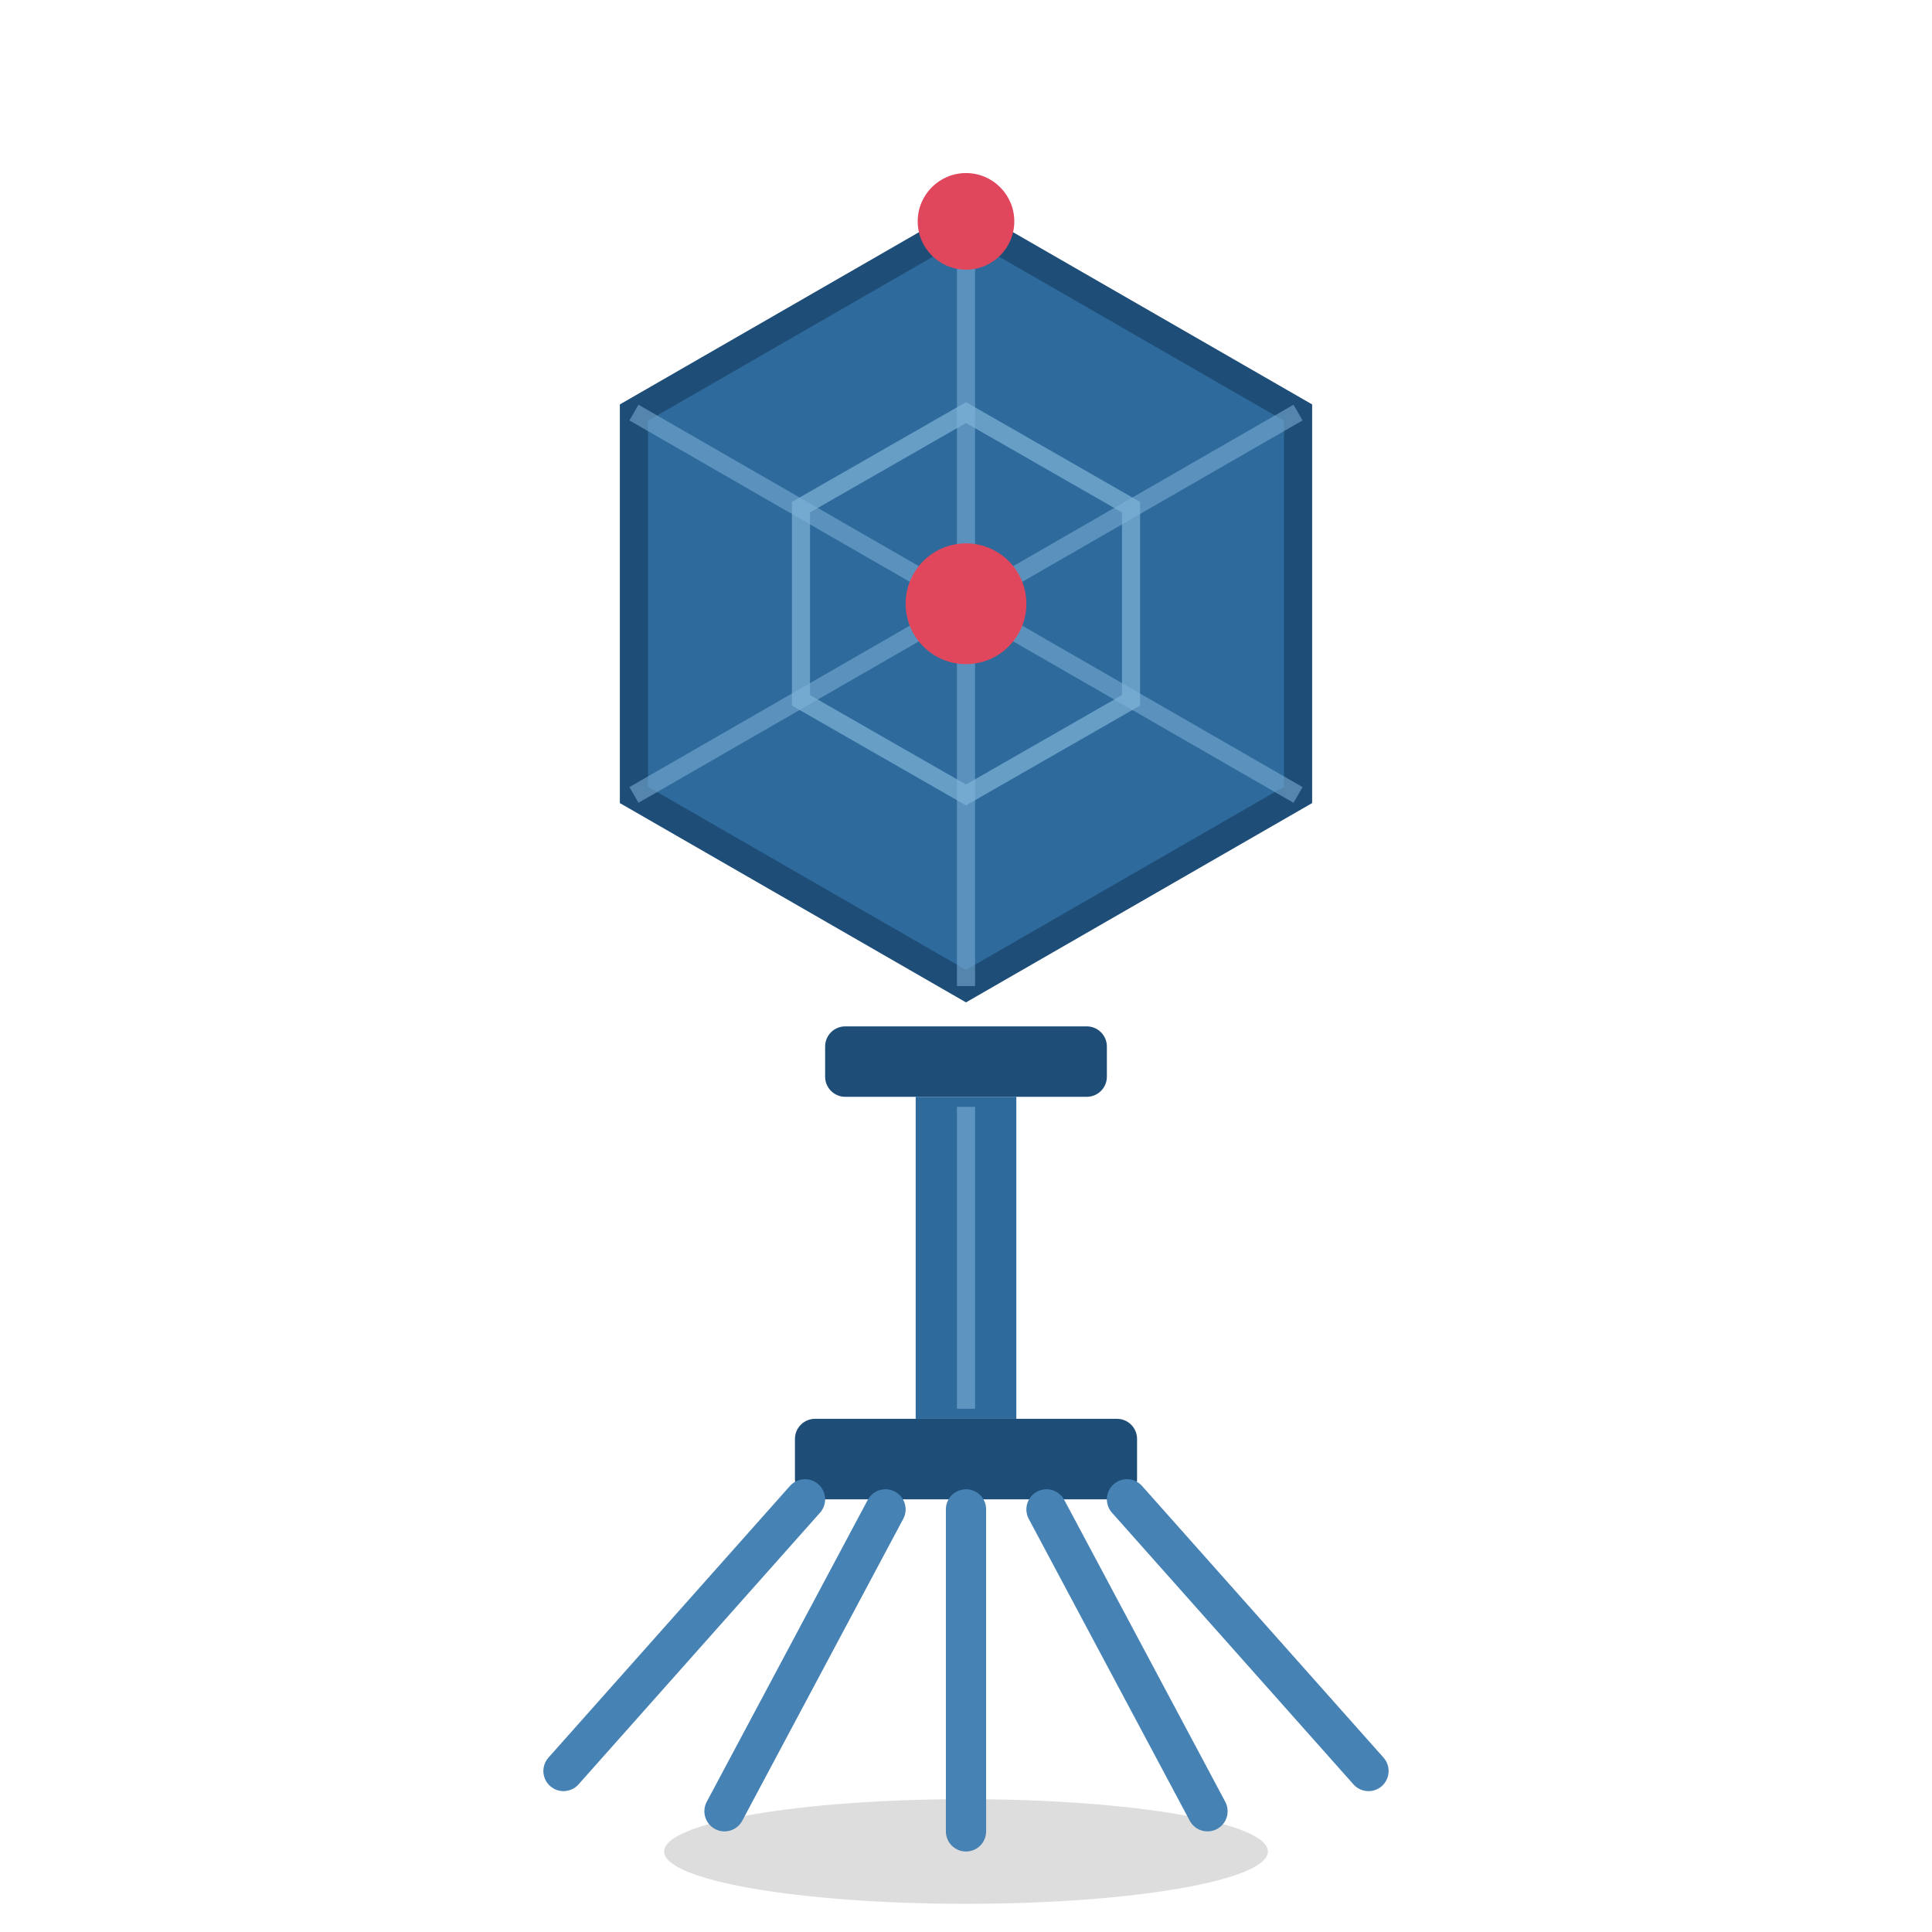
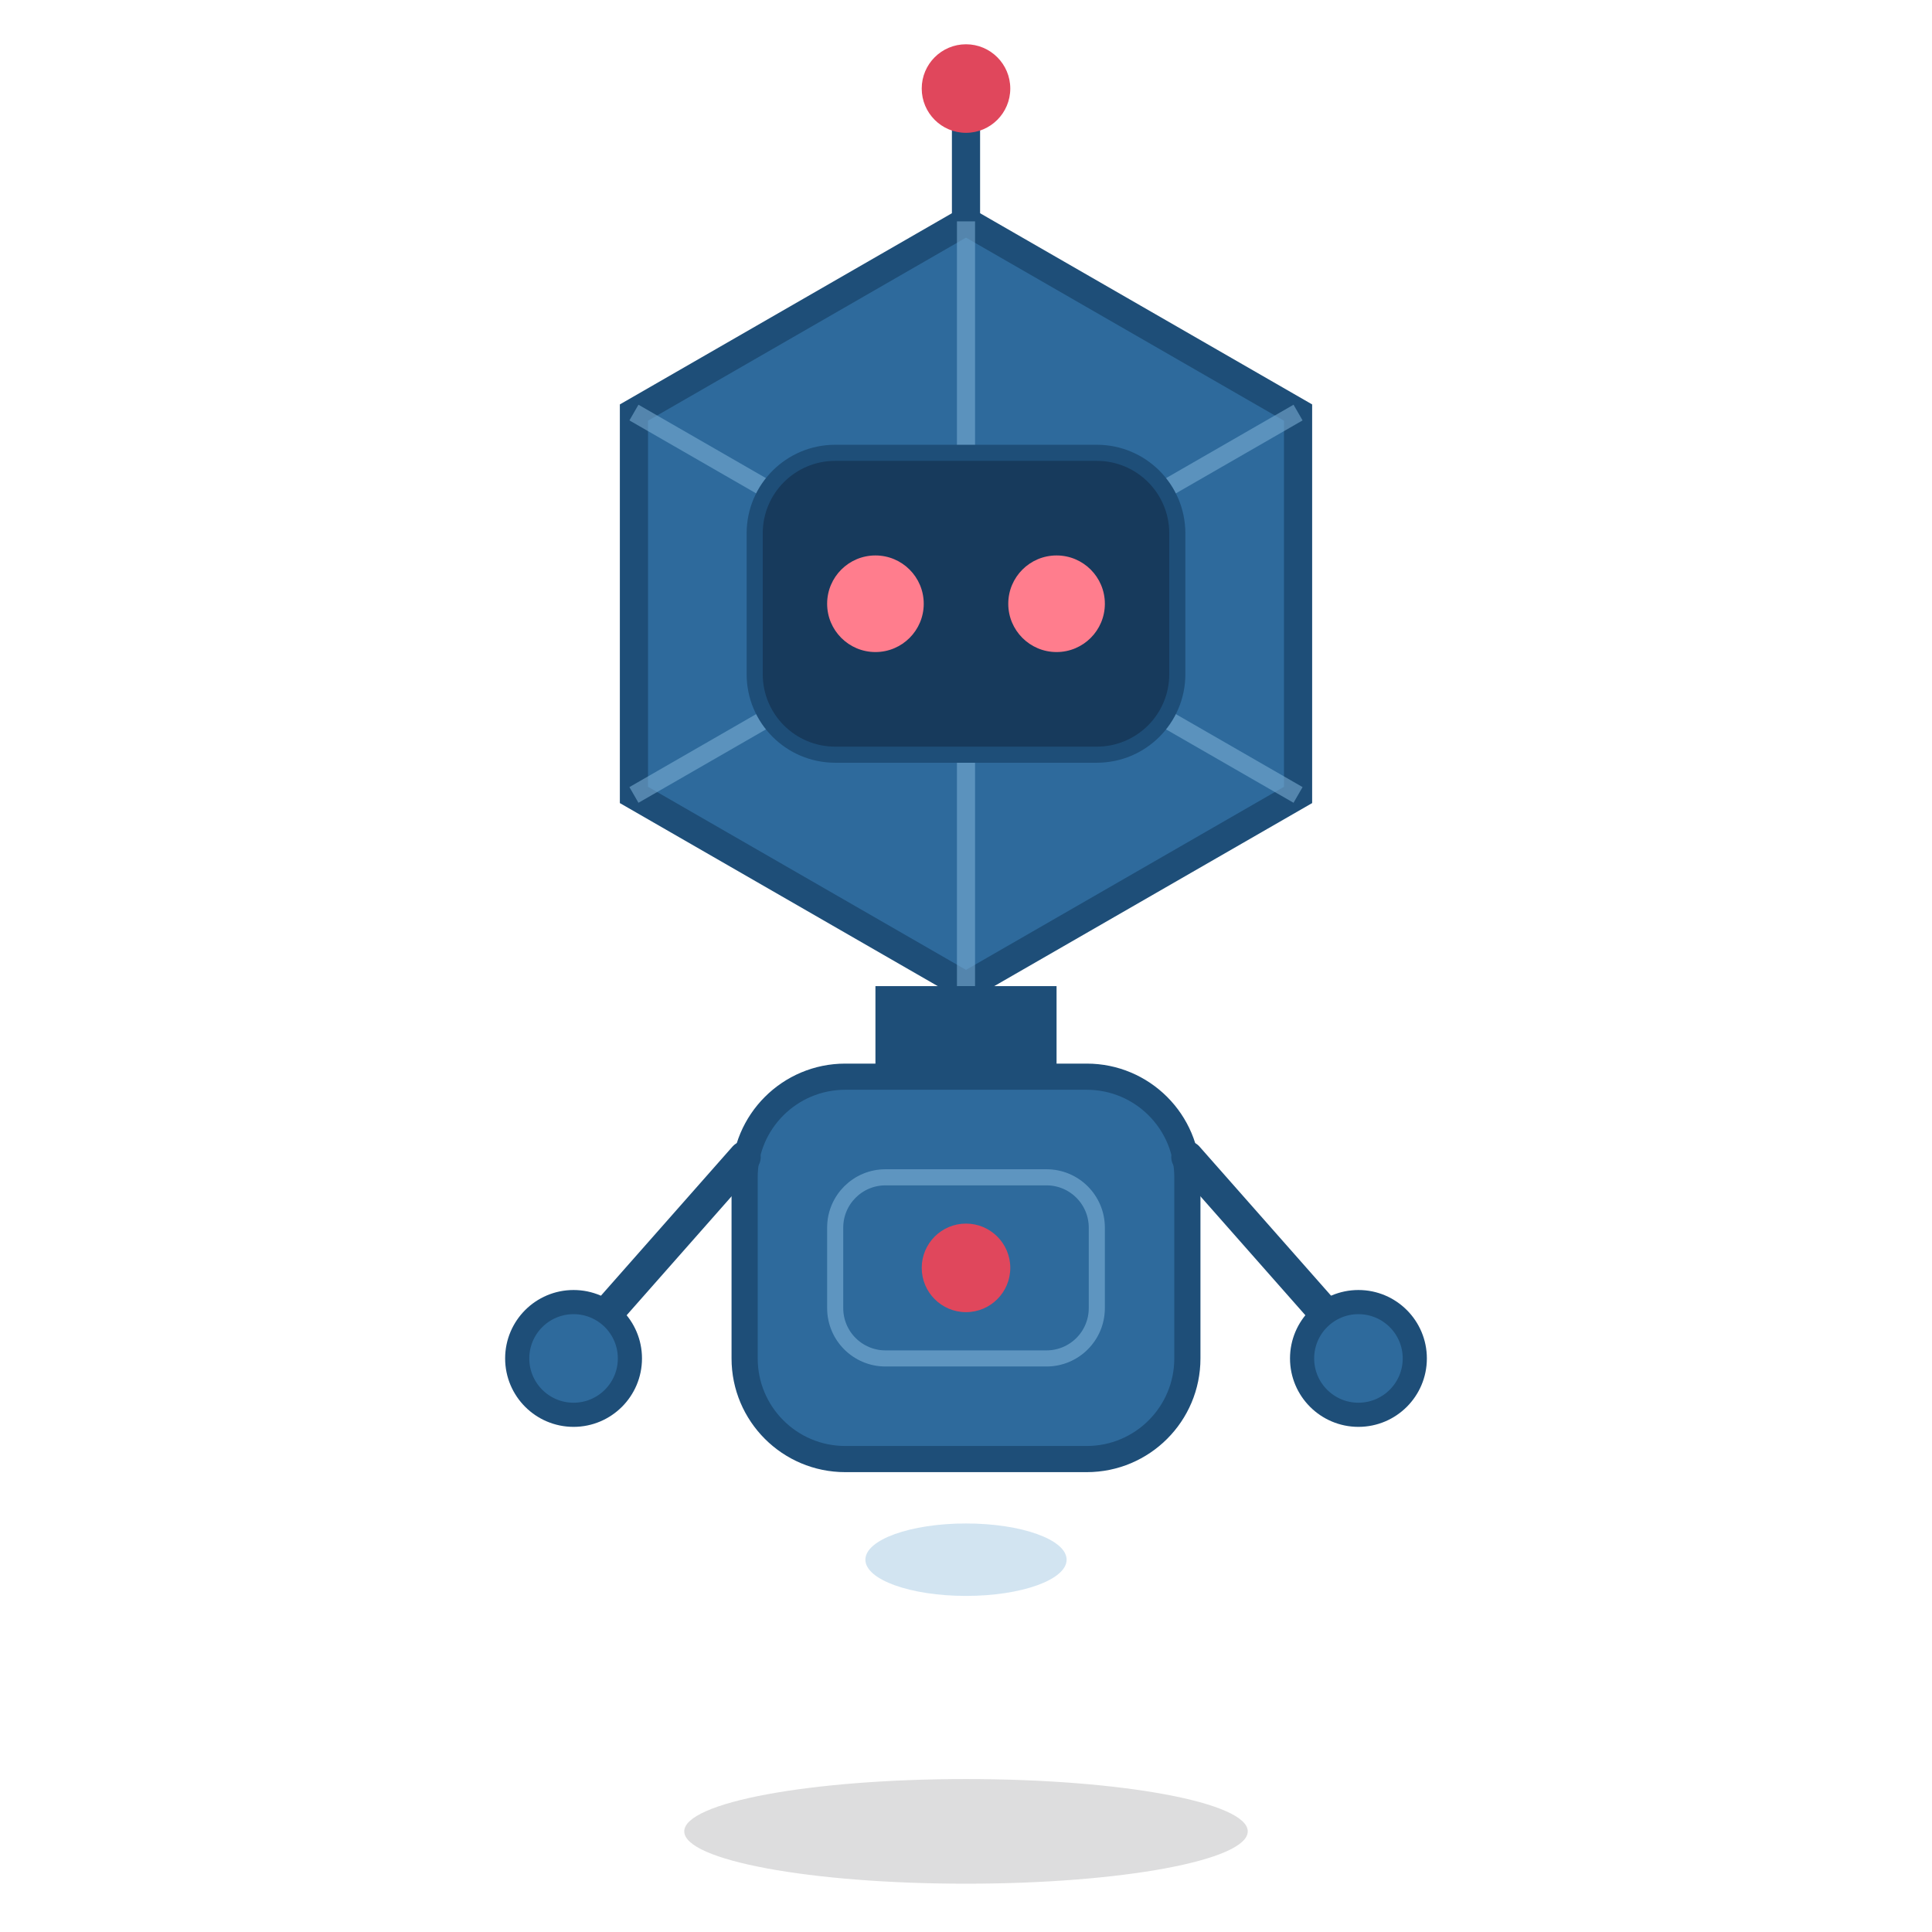
<svg class="primary-robot" viewBox="0 0 96 96" aria-hidden="true">
  <g class="bot-float">
-     <ellipse class="bot-shadow" cx="48" cy="92" rx="15" ry="2.6" fill="#27272a" opacity="0.16" />
+     <ellipse class="bot-shadow" cx="48" cy="91" rx="14" ry="2.6" fill="#27272a" opacity="0.16" />
+     <g class="bot-antenna">
+       <line x1="48" y1="11" x2="48" y2="5.5" stroke="#1e4e78" stroke-width="1.4" />
+       <circle cx="48" cy="4.4" r="2.2" fill="#e0475c" />
+     </g>
    <polygon points="48,11 31.5,20.5 31.5,39.5 48,49 64.5,39.5 64.5,20.5" fill="#2e6a9c" stroke="#1e4e78" stroke-width="1.4" />
    <g stroke="#7fb3d8" stroke-width="0.9" opacity="0.55">
      <line x1="48" y1="11" x2="48" y2="30" />
      <line x1="31.5" y1="20.5" x2="48" y2="30" />
      <line x1="31.5" y1="39.5" x2="48" y2="30" />
      <line x1="48" y1="49" x2="48" y2="30" />
      <line x1="64.5" y1="39.5" x2="48" y2="30" />
      <line x1="64.5" y1="20.5" x2="48" y2="30" />
    </g>
-     <polygon points="48,20.5 39.8,25.2 39.8,34.8 48,39.5 56.2,34.8 56.2,25.2" fill="none" stroke="#7fb3d8" stroke-width="0.9" opacity="0.7" />
-     <circle class="bot-core" cx="48" cy="30" r="3" fill="#e0475c" />
-     <circle cx="48" cy="11" r="2.4" fill="#e0475c" />
-     <rect x="41" y="51" width="14" height="3.5" rx="1" fill="#1e4e78" />
-     <rect x="45.5" y="54.5" width="5" height="16" fill="#2e6a9c" />
-     <line x1="48" y1="55" x2="48" y2="70" stroke="#7fb3d8" stroke-width="0.9" opacity="0.6" />
-     <rect x="39.5" y="70.5" width="17" height="4" rx="1" fill="#1e4e78" />
-     <g stroke="#4682b4" stroke-width="2" stroke-linecap="round" fill="none">
-       <line class="bot-fiber" x1="40" y1="74.5" x2="28" y2="88" />
-       <line class="bot-fiber bot-fiber-b" x1="44" y1="75" x2="36" y2="90" />
-       <line class="bot-fiber" x1="48" y1="75" x2="48" y2="91" />
-       <line class="bot-fiber bot-fiber-b" x1="52" y1="75" x2="60" y2="90" />
-       <line class="bot-fiber" x1="56" y1="74.5" x2="68" y2="88" />
+     <rect x="37.5" y="22.5" width="21" height="15" rx="4" fill="#173a5c" stroke="#1e4e78" stroke-width="0.8" />
+     <circle class="bot-blink" cx="43.5" cy="30" r="2.4" fill="#ff7d8d" />
+     <circle class="bot-blink" cx="52.5" cy="30" r="2.4" fill="#ff7d8d" />
+     <rect x="43.5" y="49" width="9" height="4.5" fill="#1e4e78" />
+     <rect x="37" y="53.5" width="22" height="19" rx="5" fill="#2e6a9c" stroke="#1e4e78" stroke-width="1.3" />
+     <rect x="41.5" y="58.5" width="13" height="9" rx="2.5" fill="none" stroke="#7fb3d8" stroke-width="0.8" opacity="0.6" />
+     <circle class="bot-core" cx="48" cy="63" r="2.2" fill="#e0475c" />
+     <g class="bot-arm-l">
+       <line x1="37" y1="57.5" x2="29.5" y2="66" stroke="#1e4e78" stroke-width="1.6" stroke-linecap="round" />
+       <circle cx="28.5" cy="67.5" r="2.8" fill="#2e6a9c" stroke="#1e4e78" stroke-width="1.2" />
    </g>
+     <g class="bot-arm-r">
+       <line x1="59" y1="57.5" x2="66.5" y2="66" stroke="#1e4e78" stroke-width="1.6" stroke-linecap="round" />
+       <circle cx="67.5" cy="67.5" r="2.8" fill="#2e6a9c" stroke="#1e4e78" stroke-width="1.2" />
+     </g>
+     <ellipse cx="48" cy="77.5" rx="5" ry="1.8" fill="#7fb3d8" opacity="0.35" />
  </g>
</svg>
